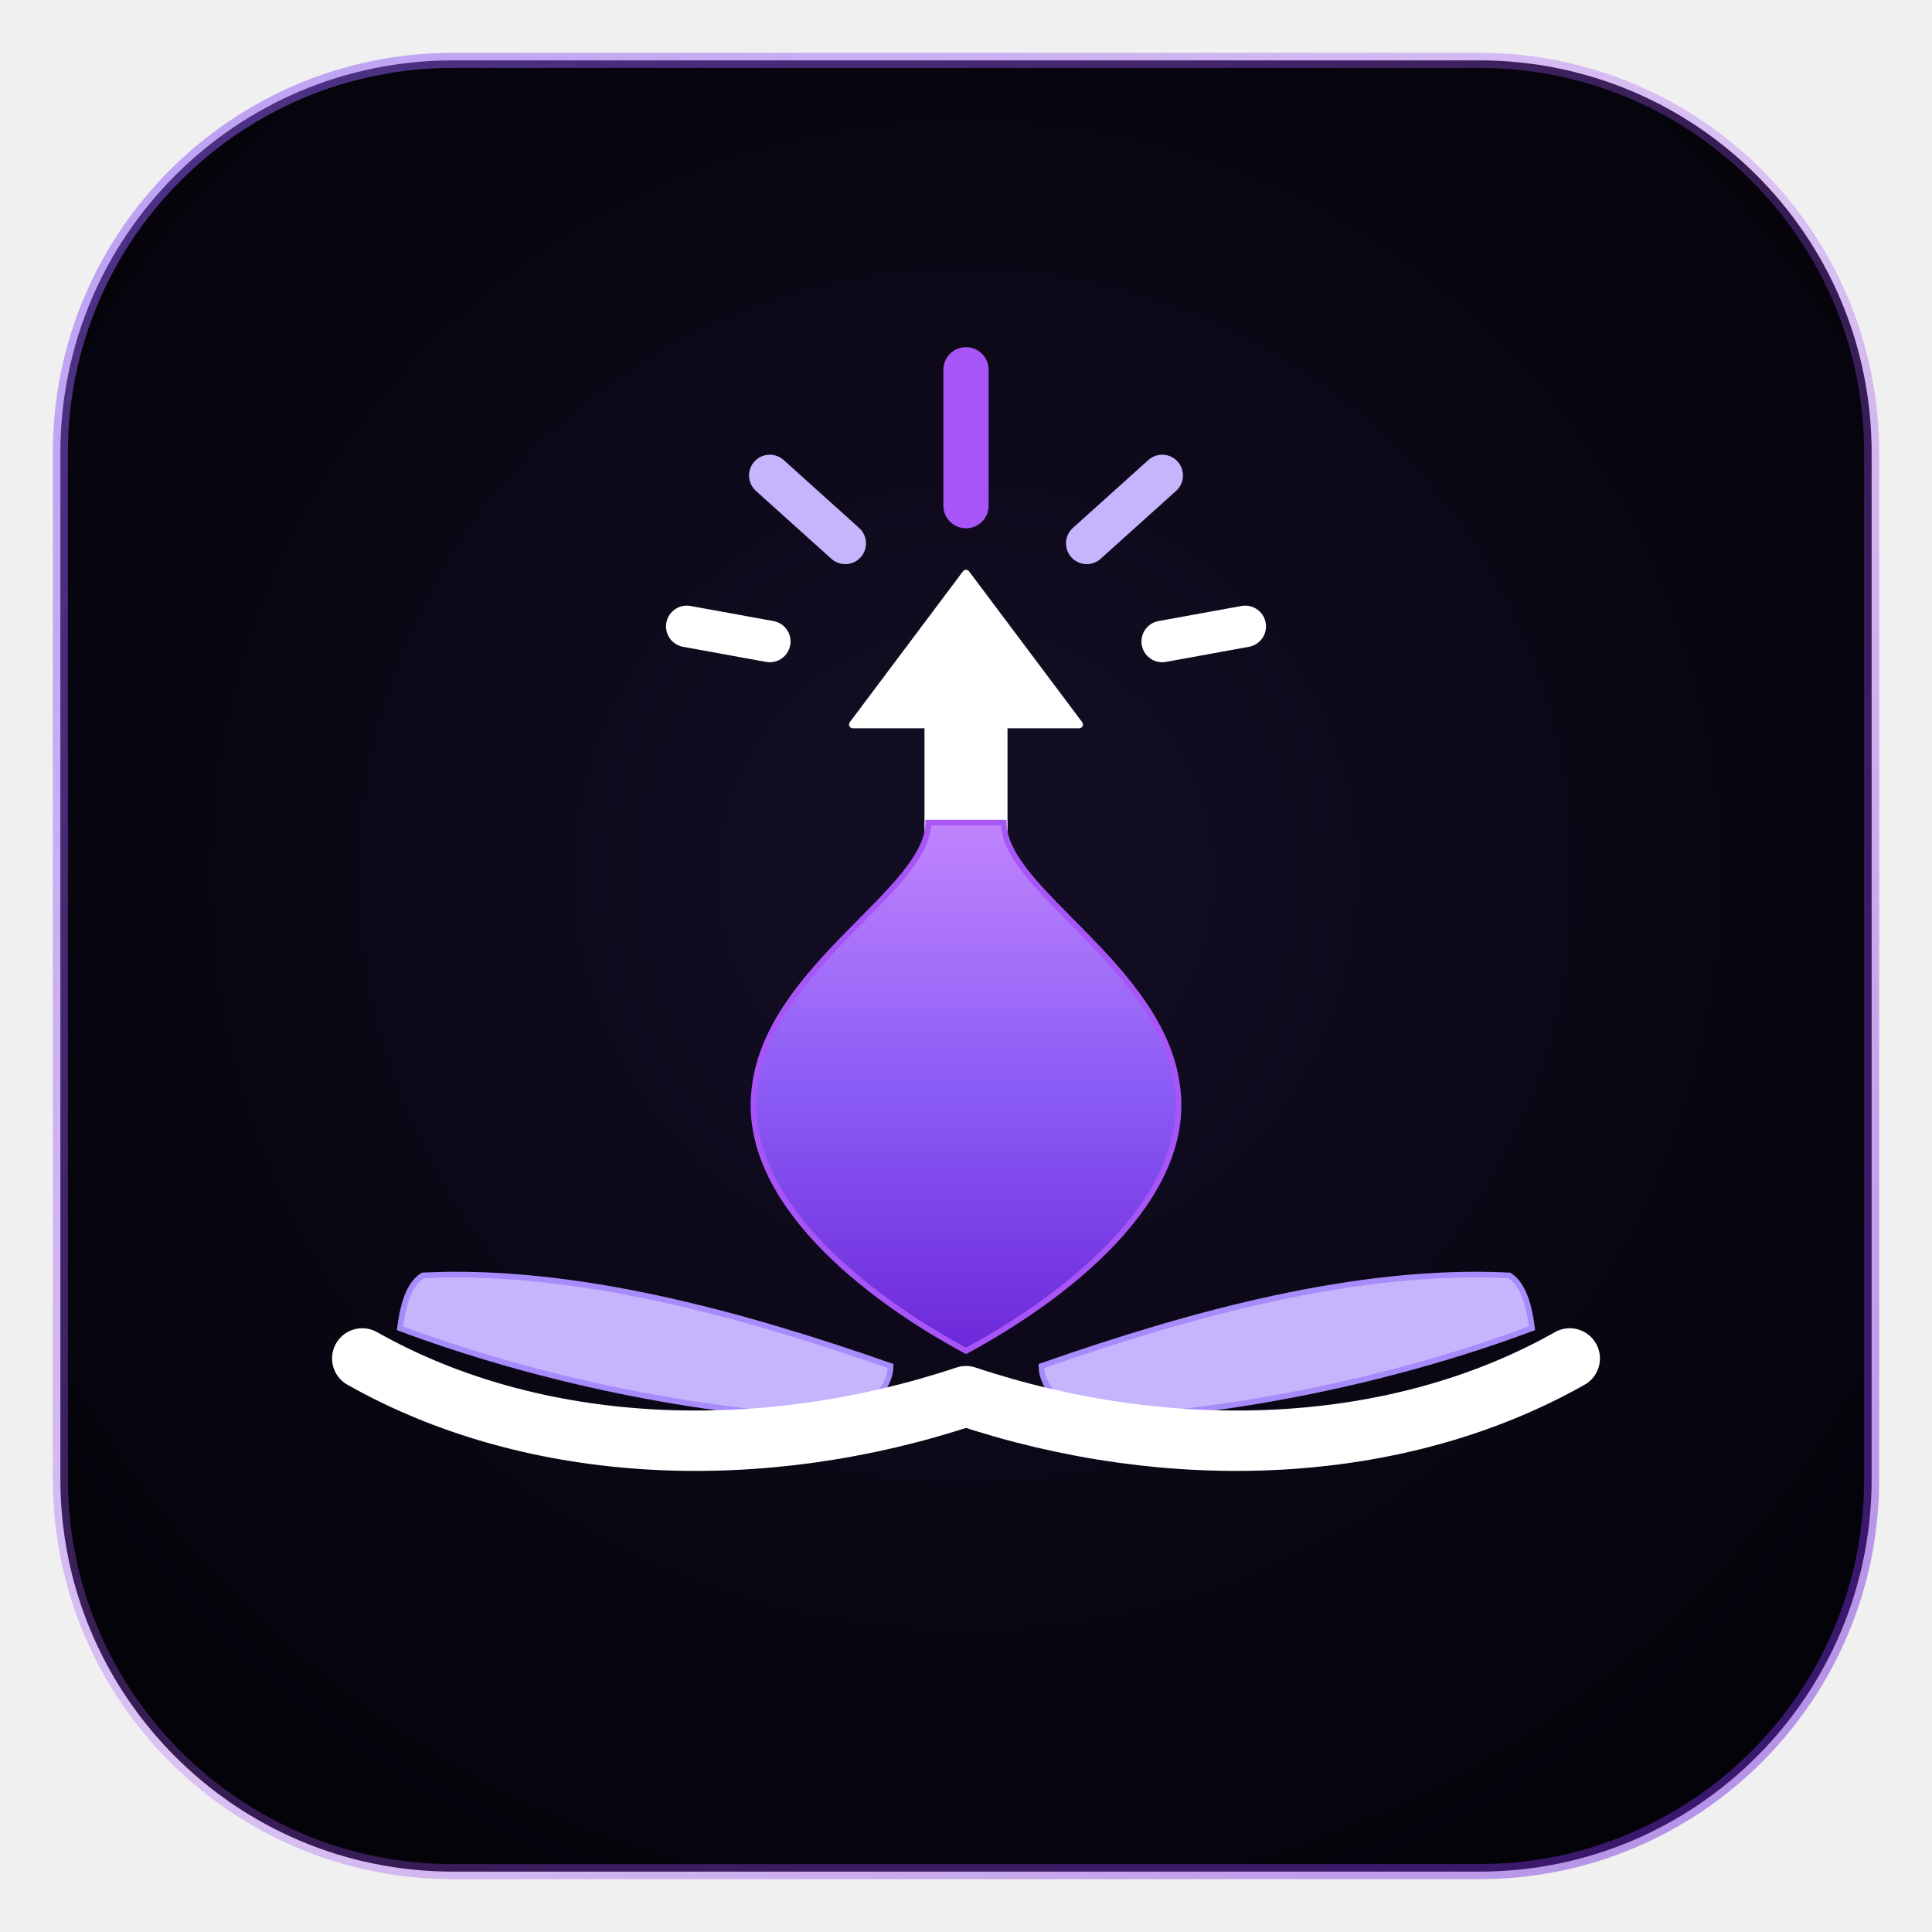
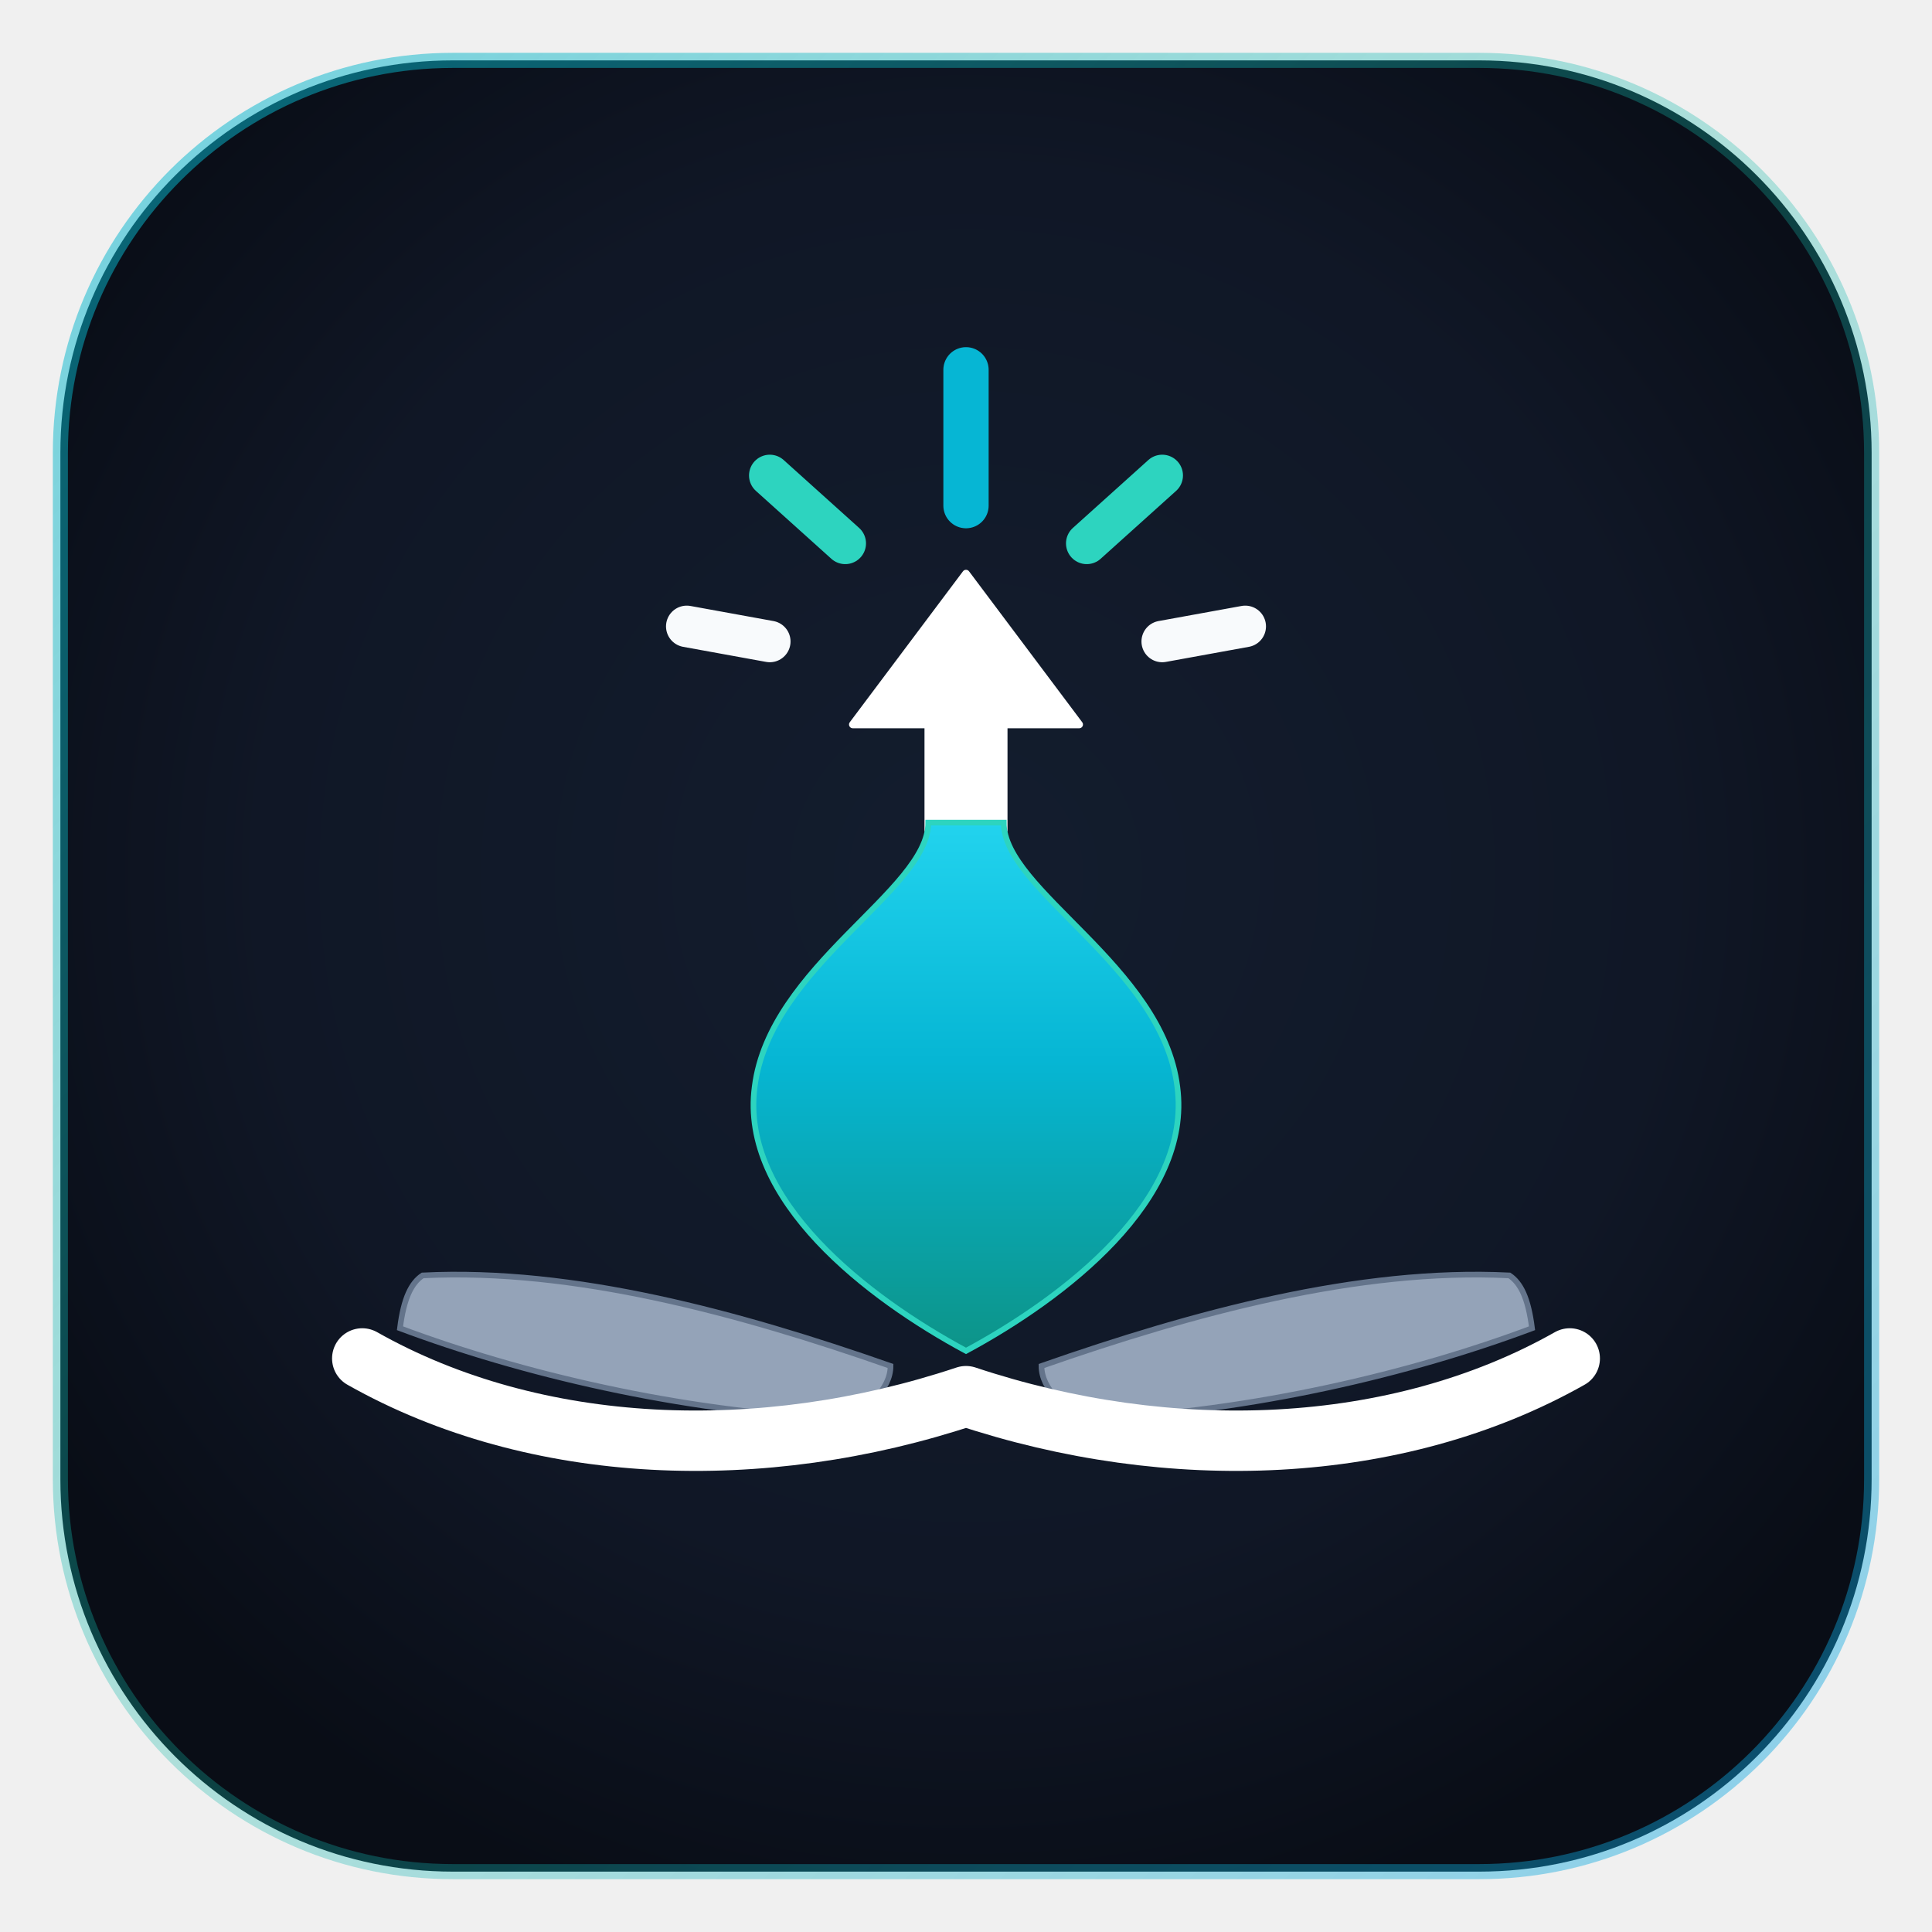
<svg xmlns="http://www.w3.org/2000/svg" viewBox="0 0 512 512" width="512" height="512" fill="none">
  <defs>
    <linearGradient id="engez-dark-flame" x1="256" y1="208" x2="256" y2="348" gradientUnits="userSpaceOnUse">
-       <stop offset="0%" stop-color="#C084FC" />
-       <stop offset="50%" stop-color="#8B5CF6" />
-       <stop offset="100%" stop-color="#6D28D9" />
+       <stop offset="0%" stop-color="#22D3EE" />
+       <stop offset="45%" stop-color="#06B6D4" />
+       <stop offset="100%" stop-color="#0D9488" />
    </linearGradient>
    <linearGradient id="engez-dark-border" x1="16" y1="16" x2="496" y2="496" gradientUnits="userSpaceOnUse">
-       <stop offset="0%" stop-color="#8B5CF6" stop-opacity="0.55" />
-       <stop offset="50%" stop-color="#A855F7" stop-opacity="0.30" />
-       <stop offset="100%" stop-color="#6D28D9" stop-opacity="0.50" />
+       <stop offset="0%" stop-color="#06B6D4" stop-opacity="0.55" />
+       <stop offset="50%" stop-color="#14B8A6" stop-opacity="0.30" />
+       <stop offset="100%" stop-color="#0EA5E9" stop-opacity="0.45" />
    </linearGradient>
    <radialGradient id="engez-dark-glow" cx="50%" cy="45%" r="60%">
-       <stop offset="0%" stop-color="#140E26" />
-       <stop offset="65%" stop-color="#0A0714" />
-       <stop offset="100%" stop-color="#05030A" />
+       <stop offset="0%" stop-color="#131D2E" />
+       <stop offset="65%" stop-color="#101726" />
+       <stop offset="100%" stop-color="#090D16" />
    </radialGradient>
  </defs>
  <rect x="16" y="16" width="480" height="480" rx="104" fill="url(#engez-dark-glow)" stroke="url(#engez-dark-border)" stroke-width="4" />
  <g id="engez-brand-mark" transform="translate(0, 10)">
-     <line x1="256" y1="88" x2="256" y2="124" stroke="#A855F7" stroke-width="12" stroke-linecap="round" />
-     <line x1="204" y1="116" x2="224" y2="134" stroke="#C4B5FD" stroke-width="11" stroke-linecap="round" />
-     <line x1="308" y1="116" x2="288" y2="134" stroke="#C4B5FD" stroke-width="11" stroke-linecap="round" />
-     <line x1="182" y1="156" x2="204" y2="160" stroke="#FFFFFF" stroke-width="11" stroke-linecap="round" />
-     <line x1="330" y1="156" x2="308" y2="160" stroke="#FFFFFF" stroke-width="11" stroke-linecap="round" />
+     <line x1="256" y1="88" x2="256" y2="124" stroke="#06B6D4" stroke-width="12" stroke-linecap="round" />
+     <line x1="204" y1="116" x2="224" y2="134" stroke="#2DD4BF" stroke-width="11" stroke-linecap="round" />
+     <line x1="308" y1="116" x2="288" y2="134" stroke="#2DD4BF" stroke-width="11" stroke-linecap="round" />
+     <line x1="182" y1="156" x2="204" y2="160" stroke="#F8FAFC" stroke-width="11" stroke-linecap="round" />
+     <line x1="330" y1="156" x2="308" y2="160" stroke="#F8FAFC" stroke-width="11" stroke-linecap="round" />
    <path d="M 256 142           L 286 182           L 266 182           L 266 210           L 246 210           L 246 182           L 226 182           Z" fill="#FFFFFF" stroke="#FFFFFF" stroke-width="2" stroke-linejoin="round" />
-     <path d="M 246 208           C 246 226, 204 246, 200 278           C 196 308, 230 334, 256 348           C 282 334, 316 308, 312 278           C 308 246, 266 226, 266 208           Z" fill="url(#engez-dark-flame)" stroke="#A855F7" stroke-width="1.5" />
-     <path d="M 112 328           C 152 326, 196 338, 236 352           C 236 358, 230 364, 222 366           C 180 364, 138 354, 106 342           C 107 334, 109 330, 112 328           Z" fill="#C4B5FD" stroke="#A78BFA" stroke-width="1.5" />
-     <path d="M 400 328           C 360 326, 316 338, 276 352           C 276 358, 282 364, 290 366           C 332 364, 374 354, 406 342           C 405 334, 403 330, 400 328           Z" fill="#C4B5FD" stroke="#A78BFA" stroke-width="1.5" />
+     <path d="M 246 208           C 246 226, 204 246, 200 278           C 196 308, 230 334, 256 348           C 282 334, 316 308, 312 278           C 308 246, 266 226, 266 208           Z" fill="url(#engez-dark-flame)" stroke="#2DD4BF" stroke-width="1.5" />
+     <path d="M 112 328           C 152 326, 196 338, 236 352           C 236 358, 230 364, 222 366           C 180 364, 138 354, 106 342           C 107 334, 109 330, 112 328           Z" fill="#94A3B8" stroke="#64748B" stroke-width="1.5" />
+     <path d="M 400 328           C 360 326, 316 338, 276 352           C 276 358, 282 364, 290 366           C 332 364, 374 354, 406 342           C 405 334, 403 330, 400 328           Z" fill="#94A3B8" stroke="#64748B" stroke-width="1.5" />
    <path d="M 96 350           C 142 376, 202 378, 256 360           C 310 378, 370 376, 416 350" fill="none" stroke="#FFFFFF" stroke-width="16" stroke-linecap="round" stroke-linejoin="round" />
  </g>
</svg>
